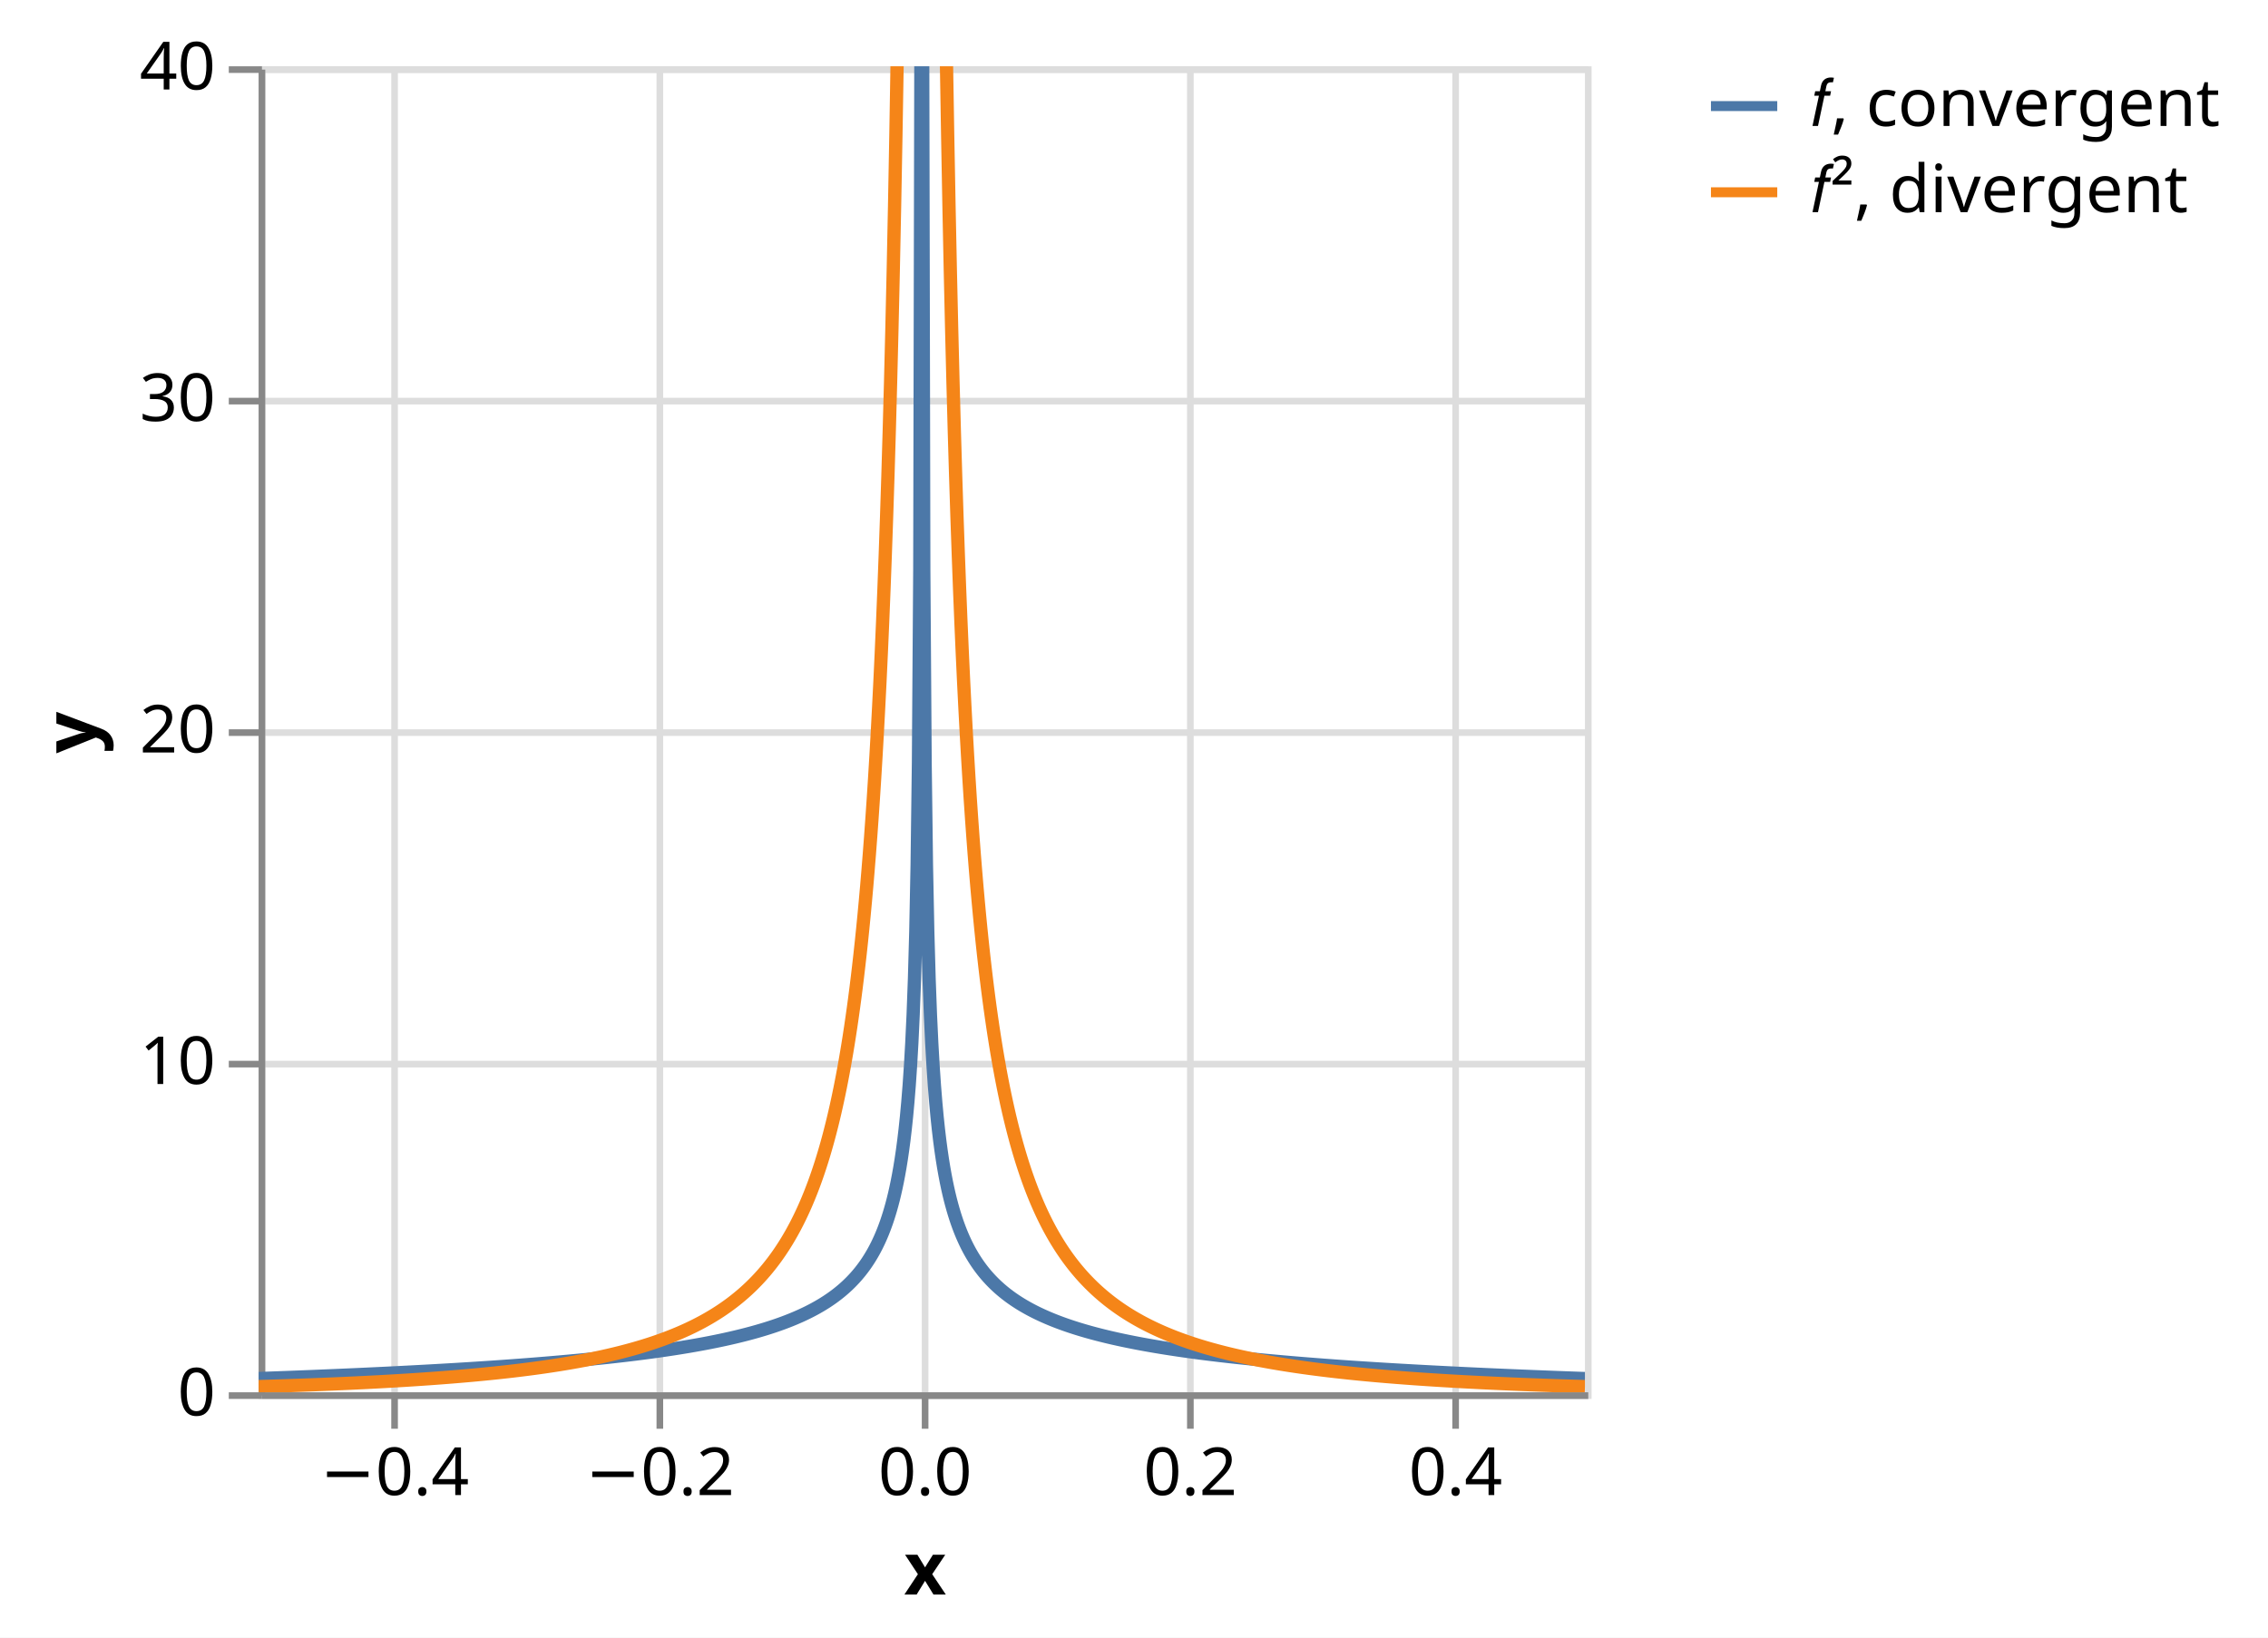
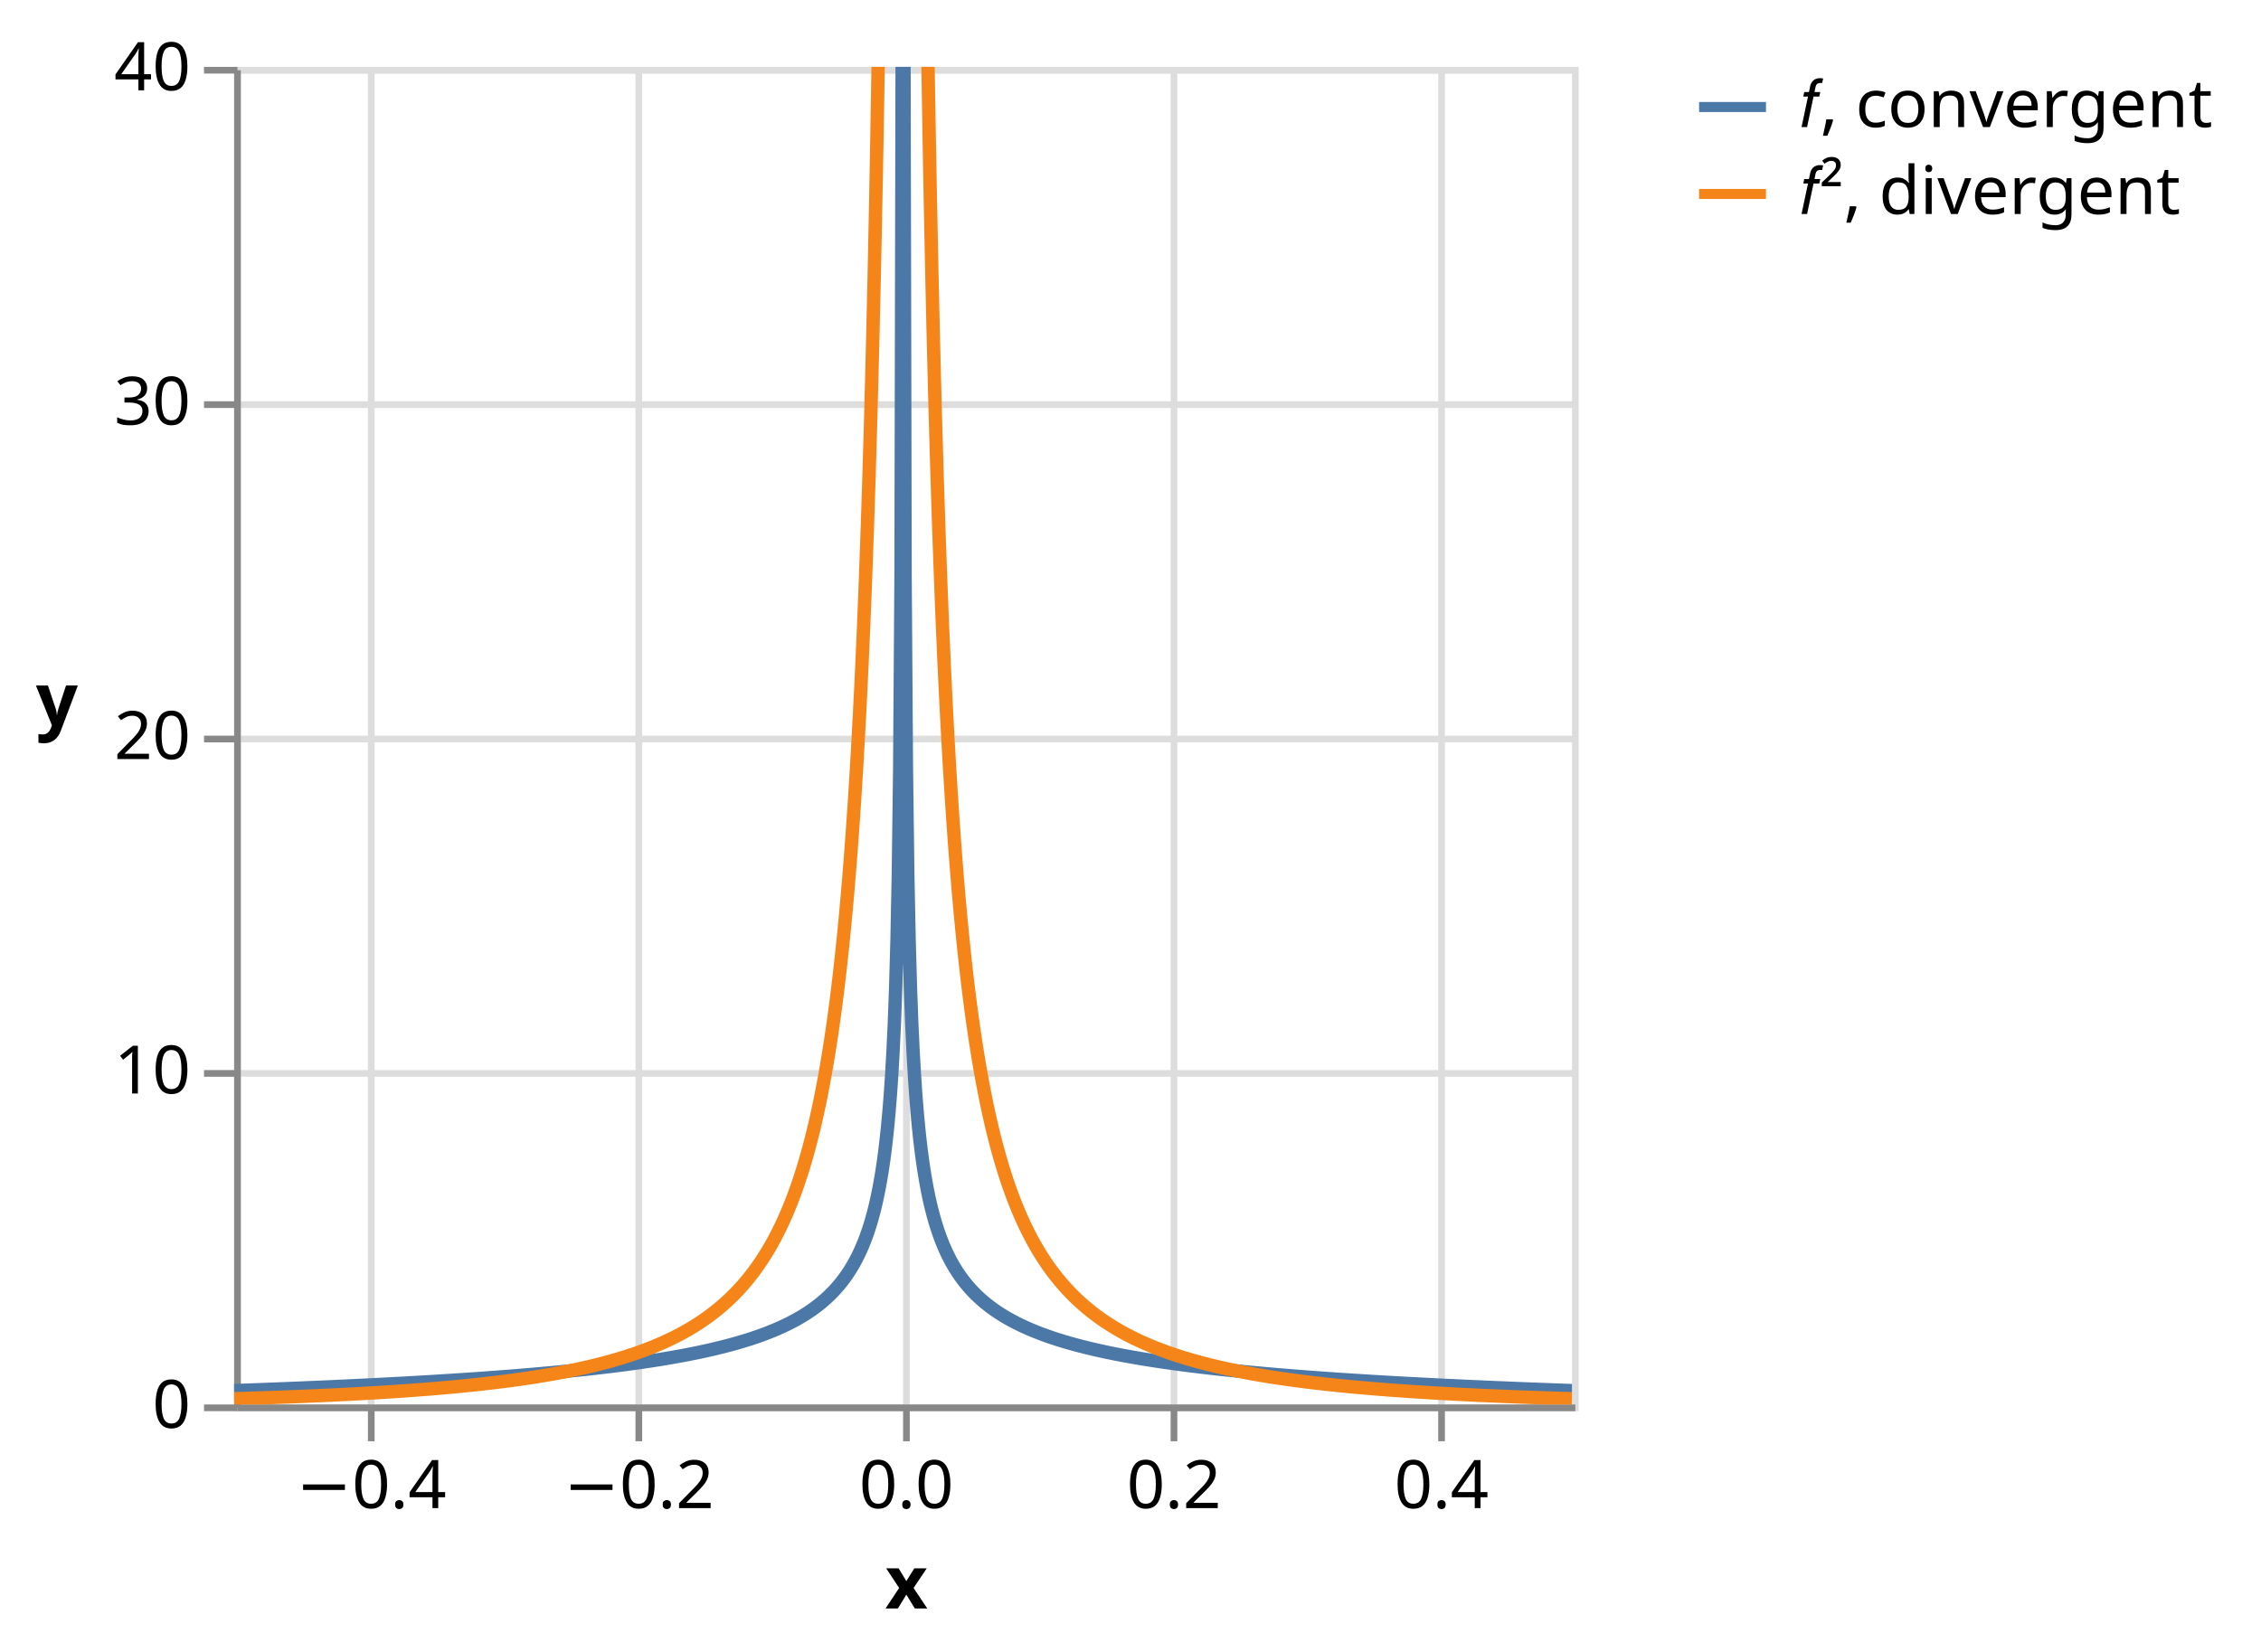
- <svg xmlns="http://www.w3.org/2000/svg" version="1.1" class="marks" width="342" height="247" viewBox="0 0 342 247">
-   <rect width="342" height="247" fill="white" />
-   <g fill="none" stroke-miterlimit="10" transform="translate(39,10)">
+ <svg xmlns="http://www.w3.org/2000/svg" version="1.1" class="marks" width="338" height="247" viewBox="0 0 338 247">
+   <rect width="338" height="247" fill="white" />
+   <g fill="none" stroke-miterlimit="10" transform="translate(35,10)">
    <g class="mark-group role-frame root" role="graphics-object" aria-roledescription="group mark container">
      <g transform="translate(0,0)">
        <path class="background" aria-hidden="true" d="M0.5,0.5h200v200h-200Z" stroke="#ddd" />
        <g>
          <g class="mark-group role-axis" aria-hidden="true">
            <g transform="translate(0.5,200.5)">
              <path class="background" aria-hidden="true" d="M0,0h0v0h0Z" pointer-events="none" />
              <g>
                <g class="mark-rule role-axis-grid" pointer-events="none">
                  <line transform="translate(20,-200)" x2="0" y2="200" stroke="#ddd" stroke-width="1" opacity="1" />
                  <line transform="translate(60,-200)" x2="0" y2="200" stroke="#ddd" stroke-width="1" opacity="1" />
                  <line transform="translate(100,-200)" x2="0" y2="200" stroke="#ddd" stroke-width="1" opacity="1" />
                  <line transform="translate(140,-200)" x2="0" y2="200" stroke="#ddd" stroke-width="1" opacity="1" />
                  <line transform="translate(180,-200)" x2="0" y2="200" stroke="#ddd" stroke-width="1" opacity="1" />
                </g>
              </g>
              <path class="foreground" aria-hidden="true" d="" pointer-events="none" display="none" />
            </g>
          </g>
          <g class="mark-group role-axis" aria-hidden="true">
            <g transform="translate(0.5,0.5)">
              <path class="background" aria-hidden="true" d="M0,0h0v0h0Z" pointer-events="none" />
              <g>
                <g class="mark-rule role-axis-grid" pointer-events="none">
                  <line transform="translate(0,200)" x2="200" y2="0" stroke="#ddd" stroke-width="1" opacity="1" />
                  <line transform="translate(0,150)" x2="200" y2="0" stroke="#ddd" stroke-width="1" opacity="1" />
                  <line transform="translate(0,100)" x2="200" y2="0" stroke="#ddd" stroke-width="1" opacity="1" />
                  <line transform="translate(0,50)" x2="200" y2="0" stroke="#ddd" stroke-width="1" opacity="1" />
                  <line transform="translate(0,0)" x2="200" y2="0" stroke="#ddd" stroke-width="1" opacity="1" />
                </g>
              </g>
              <path class="foreground" aria-hidden="true" d="" pointer-events="none" display="none" />
            </g>
          </g>
          <g class="mark-group role-axis" role="graphics-symbol" aria-roledescription="axis" aria-label="X-axis titled 'x' for a linear scale with values from −0.5 to 0.5">
            <g transform="translate(0.5,200.5)">
              <path class="background" aria-hidden="true" d="M0,0h0v0h0Z" pointer-events="none" />
              <g>
                <g class="mark-rule role-axis-tick" pointer-events="none">
                  <line transform="translate(20,0)" x2="0" y2="5" stroke="#888" stroke-width="1" opacity="1" />
                  <line transform="translate(60,0)" x2="0" y2="5" stroke="#888" stroke-width="1" opacity="1" />
                  <line transform="translate(100,0)" x2="0" y2="5" stroke="#888" stroke-width="1" opacity="1" />
                  <line transform="translate(140,0)" x2="0" y2="5" stroke="#888" stroke-width="1" opacity="1" />
                  <line transform="translate(180,0)" x2="0" y2="5" stroke="#888" stroke-width="1" opacity="1" />
                </g>
                <g class="mark-text role-axis-label" pointer-events="none">
                  <text text-anchor="middle" transform="translate(20,15)" font-family="sans-serif" font-size="10px" fill="#000" opacity="1">−0.4</text>
                  <text text-anchor="middle" transform="translate(60,15)" font-family="sans-serif" font-size="10px" fill="#000" opacity="1">−0.2</text>
                  <text text-anchor="middle" transform="translate(100,15)" font-family="sans-serif" font-size="10px" fill="#000" opacity="1">0.0</text>
                  <text text-anchor="middle" transform="translate(140,15)" font-family="sans-serif" font-size="10px" fill="#000" opacity="1">0.2</text>
                  <text text-anchor="middle" transform="translate(180,15)" font-family="sans-serif" font-size="10px" fill="#000" opacity="1">0.4</text>
                </g>
                <g class="mark-rule role-axis-domain" pointer-events="none">
                  <line transform="translate(0,0)" x2="200" y2="0" stroke="#888" stroke-width="1" opacity="1" />
                </g>
                <g class="mark-text role-axis-title" pointer-events="none">
                  <text text-anchor="middle" transform="translate(100,30)" font-family="sans-serif" font-size="11px" font-weight="bold" fill="#000" opacity="1">x</text>
                </g>
              </g>
              <path class="foreground" aria-hidden="true" d="" pointer-events="none" display="none" />
            </g>
          </g>
          <g class="mark-group role-axis" role="graphics-symbol" aria-roledescription="axis" aria-label="Y-axis titled 'y' for a linear scale with values from 0 to 40">
            <g transform="translate(0.5,0.5)">
              <path class="background" aria-hidden="true" d="M0,0h0v0h0Z" pointer-events="none" />
              <g>
                <g class="mark-rule role-axis-tick" pointer-events="none">
                  <line transform="translate(0,200)" x2="-5" y2="0" stroke="#888" stroke-width="1" opacity="1" />
                  <line transform="translate(0,150)" x2="-5" y2="0" stroke="#888" stroke-width="1" opacity="1" />
                  <line transform="translate(0,100)" x2="-5" y2="0" stroke="#888" stroke-width="1" opacity="1" />
                  <line transform="translate(0,50)" x2="-5" y2="0" stroke="#888" stroke-width="1" opacity="1" />
                  <line transform="translate(0,0)" x2="-5" y2="0" stroke="#888" stroke-width="1" opacity="1" />
                </g>
                <g class="mark-text role-axis-label" pointer-events="none">
                  <text text-anchor="end" transform="translate(-7,203)" font-family="sans-serif" font-size="10px" fill="#000" opacity="1">0</text>
                  <text text-anchor="end" transform="translate(-7,153)" font-family="sans-serif" font-size="10px" fill="#000" opacity="1">10</text>
                  <text text-anchor="end" transform="translate(-7,103)" font-family="sans-serif" font-size="10px" fill="#000" opacity="1">20</text>
                  <text text-anchor="end" transform="translate(-7,53)" font-family="sans-serif" font-size="10px" fill="#000" opacity="1">30</text>
                  <text text-anchor="end" transform="translate(-7,3)" font-family="sans-serif" font-size="10px" fill="#000" opacity="1">40</text>
                </g>
                <g class="mark-rule role-axis-domain" pointer-events="none">
                  <line transform="translate(0,200)" x2="0" y2="-200" stroke="#888" stroke-width="1" opacity="1" />
                </g>
                <g class="mark-text role-axis-title" pointer-events="none">
-                   <text text-anchor="middle" transform="translate(-23,100) rotate(-90) translate(0,-2)" font-family="sans-serif" font-size="11px" font-weight="bold" fill="#000" opacity="1">y</text>
+                   <text text-anchor="middle" transform="translate(-27,98)" font-family="sans-serif" font-size="11px" font-weight="bold" fill="#000" opacity="1">y</text>
                </g>
              </g>
              <path class="foreground" aria-hidden="true" d="" pointer-events="none" display="none" />
            </g>
          </g>
          <g class="mark-group role-scope pathgroup" role="graphics-object" aria-roledescription="group mark container">
            <g transform="translate(0,0)">
              <path class="background" aria-hidden="true" d="M0,0h200v200h-200Z" />
              <g>
                <g class="mark-line role-mark marks" clip-path="url(#clip1)" role="graphics-object" aria-roledescription="line mark container">
                  <path aria-label="x: −0.5; y: 0.414213562373; name: 𝑓, convergent" role="graphics-symbol" aria-roledescription="line mark" d="M0,197.929L0.2,197.922L0.4,197.915L0.601,197.908L0.801,197.9L1.001,197.893L1.201,197.886L1.401,197.879L1.602,197.872L1.802,197.864L2.002,197.857L2.202,197.85L2.402,197.842L2.603,197.835L2.803,197.828L3.003,197.82L3.203,197.813L3.403,197.805L3.604,197.798L3.804,197.79L4.004,197.783L4.204,197.775L4.404,197.768L4.605,197.76L4.805,197.753L5.005,197.745L5.205,197.737L5.405,197.73L5.606,197.722L5.806,197.714L6.006,197.707L6.206,197.699L6.406,197.691L6.607,197.683L6.807,197.675L7.007,197.667L7.207,197.659L7.407,197.652L7.608,197.644L7.808,197.636L8.008,197.628L8.208,197.62L8.408,197.611L8.609,197.603L8.809,197.595L9.009,197.587L9.209,197.579L9.409,197.571L9.61,197.563L9.81,197.554L10.01,197.546L10.21,197.538L10.41,197.529L10.611,197.521L10.811,197.513L11.011,197.504L11.211,197.496L11.411,197.487L11.612,197.479L11.812,197.47L12.012,197.462L12.212,197.453L12.412,197.444L12.613,197.436L12.813,197.427L13.013,197.418L13.213,197.41L13.413,197.401L13.614,197.392L13.814,197.383L14.014,197.374L14.214,197.366L14.414,197.357L14.615,197.348L14.815,197.339L15.015,197.33L15.215,197.321L15.415,197.312L15.616,197.302L15.816,197.293L16.016,197.284L16.216,197.275L16.416,197.266L16.617,197.256L16.817,197.247L17.017,197.238L17.217,197.228L17.417,197.219L17.618,197.209L17.818,197.2L18.018,197.19L18.218,197.181L18.418,197.171L18.619,197.162L18.819,197.152L19.019,197.142L19.219,197.133L19.419,197.123L19.62,197.113L19.82,197.103L20.02,197.093L20.22,197.083L20.42,197.073L20.621,197.063L20.821,197.053L21.021,197.043L21.221,197.033L21.421,197.023L21.622,197.013L21.822,197.003L22.022,196.992L22.222,196.982L22.422,196.972L22.623,196.961L22.823,196.951L23.023,196.941L23.223,196.93L23.423,196.92L23.624,196.909L23.824,196.898L24.024,196.888L24.224,196.877L24.424,196.866L24.625,196.855L24.825,196.845L25.025,196.834L25.225,196.823L25.425,196.812L25.626,196.801L25.826,196.79L26.026,196.779L26.226,196.767L26.426,196.756L26.627,196.745L26.827,196.734L27.027,196.722L27.227,196.711L27.427,196.7L27.628,196.688L27.828,196.677L28.028,196.665L28.228,196.653L28.428,196.642L28.629,196.63L28.829,196.618L29.029,196.606L29.229,196.595L29.429,196.583L29.63,196.571L29.83,196.559L30.03,196.547L30.23,196.535L30.43,196.522L30.631,196.51L30.831,196.498L31.031,196.486L31.231,196.473L31.431,196.461L31.632,196.448L31.832,196.436L32.032,196.423L32.232,196.41L32.432,196.398L32.633,196.385L32.833,196.372L33.033,196.359L33.233,196.346L33.433,196.333L33.634,196.32L33.834,196.307L34.034,196.294L34.234,196.281L34.434,196.267L34.635,196.254L34.835,196.241L35.035,196.227L35.235,196.214L35.435,196.2L35.636,196.186L35.836,196.172L36.036,196.159L36.236,196.145L36.436,196.131L36.637,196.117L36.837,196.103L37.037,196.089L37.237,196.074L37.437,196.06L37.638,196.046L37.838,196.031L38.038,196.017L38.238,196.002L38.438,195.988L38.639,195.973L38.839,195.958L39.039,195.944L39.239,195.929L39.439,195.914L39.64,195.899L39.84,195.883L40.04,195.868L40.24,195.853L40.44,195.838L40.641,195.822L40.841,195.807L41.041,195.791L41.241,195.775L41.441,195.76L41.642,195.744L41.842,195.728L42.042,195.712L42.242,195.696L42.442,195.68L42.643,195.663L42.843,195.647L43.043,195.631L43.243,195.614L43.443,195.597L43.644,195.581L43.844,195.564L44.044,195.547L44.244,195.53L44.444,195.513L44.645,195.496L44.845,195.479L45.045,195.461L45.245,195.444L45.445,195.427L45.646,195.409L45.846,195.391L46.046,195.373L46.246,195.355L46.446,195.337L46.647,195.319L46.847,195.301L47.047,195.283L47.247,195.264L47.447,195.246L47.648,195.227L47.848,195.209L48.048,195.19L48.248,195.171L48.448,195.152L48.649,195.132L48.849,195.113L49.049,195.094L49.249,195.074L49.449,195.055L49.65,195.035L49.85,195.015L50.05,194.995L50.25,194.975L50.45,194.955L50.651,194.934L50.851,194.914L51.051,194.893L51.251,194.872L51.451,194.852L51.652,194.831L51.852,194.81L52.052,194.788L52.252,194.767L52.452,194.745L52.653,194.724L52.853,194.702L53.053,194.68L53.253,194.658L53.453,194.636L53.654,194.613L53.854,194.591L54.054,194.568L54.254,194.545L54.454,194.522L54.655,194.499L54.855,194.476L55.055,194.453L55.255,194.429L55.455,194.405L55.656,194.381L55.856,194.357L56.056,194.333L56.256,194.309L56.456,194.284L56.657,194.26L56.857,194.235L57.057,194.21L57.257,194.184L57.457,194.159L57.658,194.133L57.858,194.108L58.058,194.082L58.258,194.055L58.458,194.029L58.659,194.003L58.859,193.976L59.059,193.949L59.259,193.922L59.459,193.894L59.66,193.867L59.86,193.839L60.06,193.811L60.26,193.783L60.46,193.755L60.661,193.726L60.861,193.697L61.061,193.668L61.261,193.639L61.461,193.61L61.662,193.58L61.862,193.55L62.062,193.52L62.262,193.489L62.462,193.459L62.663,193.428L62.863,193.397L63.063,193.365L63.263,193.334L63.463,193.302L63.664,193.27L63.864,193.237L64.064,193.204L64.264,193.171L64.464,193.138L64.665,193.105L64.865,193.071L65.065,193.037L65.265,193.002L65.465,192.967L65.666,192.932L65.866,192.897L66.066,192.861L66.266,192.825L66.466,192.789L66.667,192.753L66.867,192.716L67.067,192.678L67.267,192.641L67.467,192.603L67.668,192.564L67.868,192.526L68.068,192.487L68.268,192.447L68.468,192.407L68.669,192.367L68.869,192.327L69.069,192.286L69.269,192.244L69.469,192.203L69.67,192.161L69.87,192.118L70.07,192.075L70.27,192.032L70.47,191.988L70.671,191.943L70.871,191.898L71.071,191.853L71.271,191.808L71.471,191.761L71.672,191.715L71.872,191.667L72.072,191.62L72.272,191.571L72.472,191.523L72.673,191.473L72.873,191.424L73.073,191.373L73.273,191.322L73.473,191.271L73.674,191.219L73.874,191.166L74.074,191.113L74.274,191.059L74.474,191.004L74.675,190.949L74.875,190.893L75.075,190.837L75.275,190.779L75.475,190.721L75.676,190.663L75.876,190.603L76.076,190.543L76.276,190.482L76.476,190.421L76.677,190.358L76.877,190.295L77.077,190.231L77.277,190.166L77.477,190.1L77.678,190.034L77.878,189.966L78.078,189.898L78.278,189.828L78.478,189.758L78.679,189.686L78.879,189.614L79.079,189.541L79.279,189.466L79.479,189.39L79.68,189.314L79.88,189.236L80.08,189.157L80.28,189.077L80.48,188.995L80.681,188.912L80.881,188.828L81.081,188.743L81.281,188.656L81.481,188.568L81.682,188.479L81.882,188.388L82.082,188.295L82.282,188.201L82.482,188.105L82.683,188.008L82.883,187.909L83.083,187.808L83.283,187.705L83.483,187.601L83.684,187.495L83.884,187.386L84.084,187.276L84.284,187.163L84.484,187.048L84.685,186.932L84.885,186.812L85.085,186.691L85.285,186.566L85.485,186.44L85.686,186.31L85.886,186.178L86.086,186.043L86.286,185.906L86.486,185.765L86.687,185.621L86.887,185.473L87.087,185.322L87.287,185.168L87.487,185.01L87.688,184.848L87.888,184.682L88.088,184.512L88.288,184.338L88.488,184.159L88.689,183.975L88.889,183.787L89.089,183.593L89.289,183.394L89.489,183.189L89.69,182.978L89.89,182.761L90.09,182.538L90.29,182.308L90.49,182.07L90.691,181.825L90.891,181.571L91.091,181.31L91.291,181.039L91.491,180.759L91.692,180.468L91.892,180.167L92.092,179.855L92.292,179.53L92.492,179.193L92.693,178.842L92.893,178.476L93.093,178.094L93.293,177.696L93.493,177.279L93.694,176.842L93.894,176.384L94.094,175.903L94.294,175.397L94.494,174.864L94.695,174.301L94.895,173.704L95.095,173.072L95.295,172.4L95.495,171.683L95.696,170.917L95.896,170.096L96.096,169.212L96.296,168.258L96.496,167.222L96.697,166.095L96.897,164.859L97.097,163.498L97.297,161.988L97.497,160.301L97.698,158.398L97.898,156.229L98.098,153.727L98.298,150.795L98.498,147.294L98.699,143.014L98.899,137.614L99.099,130.502L99.299,120.527L99.499,105.05L99.7,75.965L99.9,-18.495L100.1,-18.495L100.3,75.965L100.501,105.05L100.701,120.527L100.901,130.502L101.101,137.614L101.301,143.014L101.502,147.294L101.702,150.795L101.902,153.727L102.102,156.229L102.302,158.398L102.503,160.301L102.703,161.988L102.903,163.498L103.103,164.859L103.303,166.095L103.504,167.222L103.704,168.258L103.904,169.212L104.104,170.096L104.304,170.917L104.505,171.683L104.705,172.4L104.905,173.072L105.105,173.704L105.305,174.301L105.506,174.864L105.706,175.397L105.906,175.903L106.106,176.384L106.306,176.842L106.507,177.279L106.707,177.696L106.907,178.094L107.107,178.476L107.307,178.842L107.508,179.193L107.708,179.53L107.908,179.855L108.108,180.167L108.308,180.468L108.509,180.759L108.709,181.039L108.909,181.31L109.109,181.571L109.309,181.825L109.51,182.07L109.71,182.308L109.91,182.538L110.11,182.761L110.31,182.978L110.511,183.189L110.711,183.394L110.911,183.593L111.111,183.787L111.311,183.975L111.512,184.159L111.712,184.338L111.912,184.512L112.112,184.682L112.312,184.848L112.513,185.01L112.713,185.168L112.913,185.322L113.113,185.473L113.313,185.621L113.514,185.765L113.714,185.906L113.914,186.043L114.114,186.178L114.314,186.31L114.515,186.44L114.715,186.566L114.915,186.691L115.115,186.812L115.315,186.932L115.516,187.048L115.716,187.163L115.916,187.276L116.116,187.386L116.316,187.495L116.517,187.601L116.717,187.705L116.917,187.808L117.117,187.909L117.317,188.008L117.518,188.105L117.718,188.201L117.918,188.295L118.118,188.388L118.318,188.479L118.519,188.568L118.719,188.656L118.919,188.743L119.119,188.828L119.319,188.912L119.52,188.995L119.72,189.077L119.92,189.157L120.12,189.236L120.32,189.314L120.521,189.39L120.721,189.466L120.921,189.541L121.121,189.614L121.321,189.686L121.522,189.758L121.722,189.828L121.922,189.898L122.122,189.966L122.322,190.034L122.523,190.1L122.723,190.166L122.923,190.231L123.123,190.295L123.323,190.358L123.524,190.421L123.724,190.482L123.924,190.543L124.124,190.603L124.324,190.663L124.525,190.721L124.725,190.779L124.925,190.837L125.125,190.893L125.325,190.949L125.526,191.004L125.726,191.059L125.926,191.113L126.126,191.166L126.326,191.219L126.527,191.271L126.727,191.322L126.927,191.373L127.127,191.424L127.327,191.473L127.528,191.523L127.728,191.571L127.928,191.62L128.128,191.667L128.328,191.715L128.529,191.761L128.729,191.808L128.929,191.853L129.129,191.898L129.329,191.943L129.53,191.988L129.73,192.032L129.93,192.075L130.13,192.118L130.33,192.161L130.531,192.203L130.731,192.244L130.931,192.286L131.131,192.327L131.331,192.367L131.532,192.407L131.732,192.447L131.932,192.487L132.132,192.526L132.332,192.564L132.533,192.603L132.733,192.641L132.933,192.678L133.133,192.716L133.333,192.753L133.534,192.789L133.734,192.825L133.934,192.861L134.134,192.897L134.334,192.932L134.535,192.967L134.735,193.002L134.935,193.037L135.135,193.071L135.335,193.105L135.536,193.138L135.736,193.171L135.936,193.204L136.136,193.237L136.336,193.27L136.537,193.302L136.737,193.334L136.937,193.365L137.137,193.397L137.337,193.428L137.538,193.459L137.738,193.489L137.938,193.52L138.138,193.55L138.338,193.58L138.539,193.61L138.739,193.639L138.939,193.668L139.139,193.697L139.339,193.726L139.54,193.755L139.74,193.783L139.94,193.811L140.14,193.839L140.34,193.867L140.541,193.894L140.741,193.922L140.941,193.949L141.141,193.976L141.341,194.003L141.542,194.029L141.742,194.055L141.942,194.082L142.142,194.108L142.342,194.133L142.543,194.159L142.743,194.184L142.943,194.21L143.143,194.235L143.343,194.26L143.544,194.284L143.744,194.309L143.944,194.333L144.144,194.357L144.344,194.381L144.545,194.405L144.745,194.429L144.945,194.453L145.145,194.476L145.345,194.499L145.546,194.522L145.746,194.545L145.946,194.568L146.146,194.591L146.346,194.613L146.547,194.636L146.747,194.658L146.947,194.68L147.147,194.702L147.347,194.724L147.548,194.745L147.748,194.767L147.948,194.788L148.148,194.81L148.348,194.831L148.549,194.852L148.749,194.872L148.949,194.893L149.149,194.914L149.349,194.934L149.55,194.955L149.75,194.975L149.95,194.995L150.15,195.015L150.35,195.035L150.551,195.055L150.751,195.074L150.951,195.094L151.151,195.113L151.351,195.132L151.552,195.152L151.752,195.171L151.952,195.19L152.152,195.209L152.352,195.227L152.553,195.246L152.753,195.264L152.953,195.283L153.153,195.301L153.353,195.319L153.554,195.337L153.754,195.355L153.954,195.373L154.154,195.391L154.354,195.409L154.555,195.427L154.755,195.444L154.955,195.461L155.155,195.479L155.355,195.496L155.556,195.513L155.756,195.53L155.956,195.547L156.156,195.564L156.356,195.581L156.557,195.597L156.757,195.614L156.957,195.631L157.157,195.647L157.357,195.663L157.558,195.68L157.758,195.696L157.958,195.712L158.158,195.728L158.358,195.744L158.559,195.76L158.759,195.775L158.959,195.791L159.159,195.807L159.359,195.822L159.56,195.838L159.76,195.853L159.96,195.868L160.16,195.883L160.36,195.899L160.561,195.914L160.761,195.929L160.961,195.944L161.161,195.958L161.361,195.973L161.562,195.988L161.762,196.002L161.962,196.017L162.162,196.031L162.362,196.046L162.563,196.06L162.763,196.074L162.963,196.089L163.163,196.103L163.363,196.117L163.564,196.131L163.764,196.145L163.964,196.159L164.164,196.172L164.364,196.186L164.565,196.2L164.765,196.214L164.965,196.227L165.165,196.241L165.365,196.254L165.566,196.267L165.766,196.281L165.966,196.294L166.166,196.307L166.366,196.32L166.567,196.333L166.767,196.346L166.967,196.359L167.167,196.372L167.367,196.385L167.568,196.398L167.768,196.41L167.968,196.423L168.168,196.436L168.368,196.448L168.569,196.461L168.769,196.473L168.969,196.486L169.169,196.498L169.369,196.51L169.57,196.522L169.77,196.535L169.97,196.547L170.17,196.559L170.37,196.571L170.571,196.583L170.771,196.595L170.971,196.606L171.171,196.618L171.371,196.63L171.572,196.642L171.772,196.653L171.972,196.665L172.172,196.677L172.372,196.688L172.573,196.7L172.773,196.711L172.973,196.722L173.173,196.734L173.373,196.745L173.574,196.756L173.774,196.767L173.974,196.779L174.174,196.79L174.374,196.801L174.575,196.812L174.775,196.823L174.975,196.834L175.175,196.845L175.375,196.855L175.576,196.866L175.776,196.877L175.976,196.888L176.176,196.898L176.376,196.909L176.577,196.92L176.777,196.93L176.977,196.941L177.177,196.951L177.377,196.961L177.578,196.972L177.778,196.982L177.978,196.992L178.178,197.003L178.378,197.013L178.579,197.023L178.779,197.033L178.979,197.043L179.179,197.053L179.379,197.063L179.58,197.073L179.78,197.083L179.98,197.093L180.18,197.103L180.38,197.113L180.581,197.123L180.781,197.133L180.981,197.142L181.181,197.152L181.381,197.162L181.582,197.171L181.782,197.181L181.982,197.19L182.182,197.2L182.382,197.209L182.583,197.219L182.783,197.228L182.983,197.238L183.183,197.247L183.383,197.256L183.584,197.266L183.784,197.275L183.984,197.284L184.184,197.293L184.384,197.302L184.585,197.312L184.785,197.321L184.985,197.33L185.185,197.339L185.385,197.348L185.586,197.357L185.786,197.366L185.986,197.374L186.186,197.383L186.386,197.392L186.587,197.401L186.787,197.41L186.987,197.418L187.187,197.427L187.387,197.436L187.588,197.444L187.788,197.453L187.988,197.462L188.188,197.47L188.388,197.479L188.589,197.487L188.789,197.496L188.989,197.504L189.189,197.513L189.389,197.521L189.59,197.529L189.79,197.538L189.99,197.546L190.19,197.554L190.39,197.563L190.591,197.571L190.791,197.579L190.991,197.587L191.191,197.595L191.391,197.603L191.592,197.611L191.792,197.62L191.992,197.628L192.192,197.636L192.392,197.644L192.593,197.652L192.793,197.659L192.993,197.667L193.193,197.675L193.393,197.683L193.594,197.691L193.794,197.699L193.994,197.707L194.194,197.714L194.394,197.722L194.595,197.73L194.795,197.737L194.995,197.745L195.195,197.753L195.395,197.76L195.596,197.768L195.796,197.775L195.996,197.783L196.196,197.79L196.396,197.798L196.597,197.805L196.797,197.813L196.997,197.82L197.197,197.828L197.397,197.835L197.598,197.842L197.798,197.85L197.998,197.857L198.198,197.864L198.398,197.872L198.599,197.879L198.799,197.886L198.999,197.893L199.199,197.9L199.399,197.908L199.6,197.915L199.8,197.922L200,197.929" stroke="#4c78a8" stroke-width="2" />
                </g>
              </g>
              <path class="foreground" aria-hidden="true" d="" display="none" />
            </g>
            <g transform="translate(0,0)">
              <path class="background" aria-hidden="true" d="M0,0h200v200h-200Z" />
              <g>
                <g class="mark-line role-mark marks" clip-path="url(#clip2)" role="graphics-object" aria-roledescription="line mark container">
                  <path aria-label="x: −0.5; y: 0.171572875254; name: 𝑓², divergent" role="graphics-symbol" aria-roledescription="line mark" d="M0,199.142L0.2,199.136L0.4,199.13L0.601,199.124L0.801,199.118L1.001,199.112L1.201,199.106L1.401,199.1L1.602,199.094L1.802,199.088L2.002,199.082L2.202,199.075L2.402,199.069L2.603,199.063L2.803,199.056L3.003,199.05L3.203,199.043L3.403,199.037L3.604,199.03L3.804,199.024L4.004,199.017L4.204,199.01L4.404,199.004L4.605,198.997L4.805,198.99L5.005,198.983L5.205,198.976L5.405,198.969L5.606,198.962L5.806,198.955L6.006,198.948L6.206,198.941L6.406,198.934L6.607,198.926L6.807,198.919L7.007,198.912L7.207,198.904L7.407,198.897L7.608,198.889L7.808,198.882L8.008,198.874L8.208,198.867L8.408,198.859L8.609,198.851L8.809,198.843L9.009,198.836L9.209,198.828L9.409,198.82L9.61,198.812L9.81,198.804L10.01,198.796L10.21,198.787L10.41,198.779L10.611,198.771L10.811,198.763L11.011,198.754L11.211,198.746L11.411,198.737L11.612,198.729L11.812,198.72L12.012,198.711L12.212,198.703L12.412,198.694L12.613,198.685L12.813,198.676L13.013,198.667L13.213,198.658L13.413,198.649L13.614,198.64L13.814,198.631L14.014,198.621L14.214,198.612L14.414,198.603L14.615,198.593L14.815,198.583L15.015,198.574L15.215,198.564L15.415,198.554L15.616,198.545L15.816,198.535L16.016,198.525L16.216,198.515L16.416,198.505L16.617,198.494L16.817,198.484L17.017,198.474L17.217,198.464L17.417,198.453L17.618,198.443L17.818,198.432L18.018,198.421L18.218,198.411L18.418,198.4L18.619,198.389L18.819,198.378L19.019,198.367L19.219,198.356L19.419,198.344L19.62,198.333L19.82,198.322L20.02,198.31L20.22,198.299L20.42,198.287L20.621,198.275L20.821,198.264L21.021,198.252L21.221,198.24L21.421,198.228L21.622,198.215L21.822,198.203L22.022,198.191L22.222,198.179L22.422,198.166L22.623,198.153L22.823,198.141L23.023,198.128L23.223,198.115L23.423,198.102L23.624,198.089L23.824,198.076L24.024,198.063L24.224,198.049L24.424,198.036L24.625,198.022L24.825,198.009L25.025,197.995L25.225,197.981L25.425,197.967L25.626,197.953L25.826,197.939L26.026,197.925L26.226,197.91L26.426,197.896L26.627,197.881L26.827,197.866L27.027,197.851L27.227,197.837L27.427,197.821L27.628,197.806L27.828,197.791L28.028,197.776L28.228,197.76L28.428,197.744L28.629,197.729L28.829,197.713L29.029,197.697L29.229,197.681L29.429,197.664L29.63,197.648L29.83,197.632L30.03,197.615L30.23,197.598L30.43,197.581L30.631,197.564L30.831,197.547L31.031,197.53L31.231,197.512L31.431,197.495L31.632,197.477L31.832,197.459L32.032,197.441L32.232,197.423L32.432,197.405L32.633,197.386L32.833,197.368L33.033,197.349L33.233,197.33L33.433,197.311L33.634,197.292L33.834,197.272L34.034,197.253L34.234,197.233L34.434,197.213L34.635,197.193L34.835,197.173L35.035,197.153L35.235,197.132L35.435,197.112L35.636,197.091L35.836,197.07L36.036,197.049L36.236,197.027L36.436,197.006L36.637,196.984L36.837,196.962L37.037,196.94L37.237,196.918L37.437,196.896L37.638,196.873L37.838,196.85L38.038,196.827L38.238,196.804L38.438,196.78L38.639,196.757L38.839,196.733L39.039,196.709L39.239,196.685L39.439,196.66L39.64,196.636L39.84,196.611L40.04,196.586L40.24,196.56L40.44,196.535L40.641,196.509L40.841,196.483L41.041,196.457L41.241,196.431L41.441,196.404L41.642,196.377L41.842,196.35L42.042,196.322L42.242,196.295L42.442,196.267L42.643,196.239L42.843,196.21L43.043,196.182L43.243,196.153L43.443,196.124L43.644,196.094L43.844,196.064L44.044,196.034L44.244,196.004L44.444,195.974L44.645,195.943L44.845,195.912L45.045,195.88L45.245,195.849L45.445,195.817L45.646,195.784L45.846,195.752L46.046,195.719L46.246,195.686L46.446,195.652L46.647,195.618L46.847,195.584L47.047,195.55L47.247,195.515L47.447,195.48L47.648,195.444L47.848,195.408L48.048,195.372L48.248,195.336L48.448,195.299L48.649,195.261L48.849,195.224L49.049,195.186L49.249,195.147L49.449,195.109L49.65,195.069L49.85,195.03L50.05,194.99L50.25,194.95L50.45,194.909L50.651,194.868L50.851,194.826L51.051,194.784L51.251,194.742L51.451,194.699L51.652,194.656L51.852,194.612L52.052,194.568L52.252,194.523L52.452,194.478L52.653,194.432L52.853,194.386L53.053,194.339L53.253,194.292L53.453,194.245L53.654,194.197L53.854,194.148L54.054,194.099L54.254,194.049L54.454,193.999L54.655,193.948L54.855,193.897L55.055,193.845L55.255,193.793L55.455,193.74L55.656,193.686L55.856,193.632L56.056,193.577L56.256,193.522L56.456,193.466L56.657,193.409L56.857,193.352L57.057,193.294L57.257,193.236L57.457,193.176L57.658,193.116L57.858,193.056L58.058,192.994L58.258,192.932L58.458,192.87L58.659,192.806L58.859,192.742L59.059,192.677L59.259,192.611L59.459,192.544L59.66,192.477L59.86,192.409L60.06,192.34L60.26,192.27L60.46,192.199L60.661,192.128L60.861,192.055L61.061,191.982L61.261,191.908L61.461,191.833L61.662,191.757L61.862,191.68L62.062,191.601L62.262,191.522L62.462,191.442L62.663,191.361L62.863,191.279L63.063,191.196L63.263,191.112L63.463,191.027L63.664,190.94L63.864,190.853L64.064,190.764L64.264,190.674L64.464,190.583L64.665,190.491L64.865,190.397L65.065,190.302L65.265,190.206L65.465,190.109L65.666,190.01L65.866,189.91L66.066,189.808L66.266,189.705L66.466,189.601L66.667,189.495L66.867,189.388L67.067,189.279L67.267,189.168L67.467,189.056L67.668,188.942L67.868,188.827L68.068,188.71L68.268,188.591L68.468,188.471L68.669,188.348L68.869,188.224L69.069,188.098L69.269,187.97L69.469,187.84L69.67,187.709L69.87,187.575L70.07,187.439L70.27,187.301L70.47,187.16L70.671,187.018L70.871,186.873L71.071,186.726L71.271,186.577L71.471,186.425L71.672,186.27L71.872,186.114L72.072,185.954L72.272,185.792L72.472,185.627L72.673,185.46L72.873,185.289L73.073,185.116L73.273,184.94L73.473,184.76L73.674,184.578L73.874,184.392L74.074,184.203L74.274,184.011L74.474,183.815L74.675,183.616L74.875,183.413L75.075,183.206L75.275,182.996L75.475,182.782L75.676,182.563L75.876,182.341L76.076,182.114L76.276,181.883L76.476,181.648L76.677,181.408L76.877,181.163L77.077,180.913L77.277,180.659L77.477,180.399L77.678,180.134L77.878,179.864L78.078,179.588L78.278,179.307L78.478,179.019L78.679,178.726L78.879,178.426L79.079,178.12L79.279,177.807L79.479,177.487L79.68,177.161L79.88,176.827L80.08,176.485L80.28,176.136L80.48,175.779L80.681,175.413L80.881,175.039L81.081,174.657L81.281,174.265L81.481,173.863L81.682,173.452L81.882,173.031L82.082,172.6L82.282,172.157L82.482,171.704L82.683,171.238L82.883,170.761L83.083,170.271L83.283,169.769L83.483,169.253L83.684,168.723L83.884,168.178L84.084,167.618L84.284,167.043L84.484,166.451L84.685,165.843L84.885,165.217L85.085,164.572L85.285,163.908L85.485,163.224L85.686,162.519L85.886,161.792L86.086,161.043L86.286,160.269L86.486,159.471L86.687,158.646L86.887,157.794L87.087,156.913L87.287,156.003L87.487,155.06L87.688,154.084L87.888,153.073L88.088,152.026L88.288,150.94L88.488,149.812L88.689,148.642L88.889,147.426L89.089,146.162L89.289,144.848L89.489,143.479L89.69,142.053L89.89,140.566L90.09,139.015L90.29,137.395L90.49,135.702L90.691,133.931L90.891,132.077L91.091,130.134L91.291,128.095L91.491,125.953L91.692,123.702L91.892,121.332L92.092,118.835L92.292,116.199L92.492,113.414L92.693,110.467L92.893,107.344L93.093,104.029L93.293,100.504L93.493,96.75L93.694,92.744L93.894,88.461L94.094,83.871L94.294,78.942L94.494,73.636L94.695,67.908L94.895,61.709L95.095,54.978L95.295,47.647L95.495,39.633L95.696,30.84L95.896,21.15L96.096,10.422L96.296,-1.515L96.496,-14.873L96.697,-29.916L96.897,-46.976L97.097,-66.479L97.297,-88.977L97.497,-115.202L97.698,-146.144L97.898,-183.173L98.098,-228.243L98.298,-284.236L98.498,-355.588L98.699,-449.489L98.899,-578.409L99.099,-766.003L99.299,-1063.197L99.499,-1603.1L99.7,-2876.93L99.9,-9348.01L100.1,-9348.01L100.3,-2876.93L100.501,-1603.1L100.701,-1063.197L100.901,-766.003L101.101,-578.409L101.301,-449.489L101.502,-355.588L101.702,-284.236L101.902,-228.243L102.102,-183.173L102.302,-146.144L102.503,-115.202L102.703,-88.977L102.903,-66.479L103.103,-46.976L103.303,-29.916L103.504,-14.873L103.704,-1.515L103.904,10.422L104.104,21.15L104.304,30.84L104.505,39.633L104.705,47.647L104.905,54.978L105.105,61.709L105.305,67.908L105.506,73.636L105.706,78.942L105.906,83.871L106.106,88.461L106.306,92.744L106.507,96.75L106.707,100.504L106.907,104.029L107.107,107.344L107.307,110.467L107.508,113.414L107.708,116.199L107.908,118.835L108.108,121.332L108.308,123.702L108.509,125.953L108.709,128.095L108.909,130.134L109.109,132.077L109.309,133.931L109.51,135.702L109.71,137.395L109.91,139.015L110.11,140.566L110.31,142.053L110.511,143.479L110.711,144.848L110.911,146.162L111.111,147.426L111.311,148.642L111.512,149.812L111.712,150.94L111.912,152.026L112.112,153.073L112.312,154.084L112.513,155.06L112.713,156.003L112.913,156.913L113.113,157.794L113.313,158.646L113.514,159.471L113.714,160.269L113.914,161.043L114.114,161.792L114.314,162.519L114.515,163.224L114.715,163.908L114.915,164.572L115.115,165.217L115.315,165.843L115.516,166.451L115.716,167.043L115.916,167.618L116.116,168.178L116.316,168.723L116.517,169.253L116.717,169.769L116.917,170.271L117.117,170.761L117.317,171.238L117.518,171.704L117.718,172.157L117.918,172.6L118.118,173.031L118.318,173.452L118.519,173.863L118.719,174.265L118.919,174.657L119.119,175.039L119.319,175.413L119.52,175.779L119.72,176.136L119.92,176.485L120.12,176.827L120.32,177.161L120.521,177.487L120.721,177.807L120.921,178.12L121.121,178.426L121.321,178.726L121.522,179.019L121.722,179.307L121.922,179.588L122.122,179.864L122.322,180.134L122.523,180.399L122.723,180.659L122.923,180.913L123.123,181.163L123.323,181.408L123.524,181.648L123.724,181.883L123.924,182.114L124.124,182.341L124.324,182.563L124.525,182.782L124.725,182.996L124.925,183.206L125.125,183.413L125.325,183.616L125.526,183.815L125.726,184.011L125.926,184.203L126.126,184.392L126.326,184.578L126.527,184.76L126.727,184.94L126.927,185.116L127.127,185.289L127.327,185.46L127.528,185.627L127.728,185.792L127.928,185.954L128.128,186.114L128.328,186.27L128.529,186.425L128.729,186.577L128.929,186.726L129.129,186.873L129.329,187.018L129.53,187.16L129.73,187.301L129.93,187.439L130.13,187.575L130.33,187.709L130.531,187.84L130.731,187.97L130.931,188.098L131.131,188.224L131.331,188.348L131.532,188.471L131.732,188.591L131.932,188.71L132.132,188.827L132.332,188.942L132.533,189.056L132.733,189.168L132.933,189.279L133.133,189.388L133.333,189.495L133.534,189.601L133.734,189.705L133.934,189.808L134.134,189.91L134.334,190.01L134.535,190.109L134.735,190.206L134.935,190.302L135.135,190.397L135.335,190.491L135.536,190.583L135.736,190.674L135.936,190.764L136.136,190.853L136.336,190.94L136.537,191.027L136.737,191.112L136.937,191.196L137.137,191.279L137.337,191.361L137.538,191.442L137.738,191.522L137.938,191.601L138.138,191.68L138.338,191.757L138.539,191.833L138.739,191.908L138.939,191.982L139.139,192.055L139.339,192.128L139.54,192.199L139.74,192.27L139.94,192.34L140.14,192.409L140.34,192.477L140.541,192.544L140.741,192.611L140.941,192.677L141.141,192.742L141.341,192.806L141.542,192.87L141.742,192.932L141.942,192.994L142.142,193.056L142.342,193.116L142.543,193.176L142.743,193.236L142.943,193.294L143.143,193.352L143.343,193.409L143.544,193.466L143.744,193.522L143.944,193.577L144.144,193.632L144.344,193.686L144.545,193.74L144.745,193.793L144.945,193.845L145.145,193.897L145.345,193.948L145.546,193.999L145.746,194.049L145.946,194.099L146.146,194.148L146.346,194.197L146.547,194.245L146.747,194.292L146.947,194.339L147.147,194.386L147.347,194.432L147.548,194.478L147.748,194.523L147.948,194.568L148.148,194.612L148.348,194.656L148.549,194.699L148.749,194.742L148.949,194.784L149.149,194.826L149.349,194.868L149.55,194.909L149.75,194.95L149.95,194.99L150.15,195.03L150.35,195.069L150.551,195.109L150.751,195.147L150.951,195.186L151.151,195.224L151.351,195.261L151.552,195.299L151.752,195.336L151.952,195.372L152.152,195.408L152.352,195.444L152.553,195.48L152.753,195.515L152.953,195.55L153.153,195.584L153.353,195.618L153.554,195.652L153.754,195.686L153.954,195.719L154.154,195.752L154.354,195.784L154.555,195.817L154.755,195.849L154.955,195.88L155.155,195.912L155.355,195.943L155.556,195.974L155.756,196.004L155.956,196.034L156.156,196.064L156.356,196.094L156.557,196.124L156.757,196.153L156.957,196.182L157.157,196.21L157.357,196.239L157.558,196.267L157.758,196.295L157.958,196.322L158.158,196.35L158.358,196.377L158.559,196.404L158.759,196.431L158.959,196.457L159.159,196.483L159.359,196.509L159.56,196.535L159.76,196.56L159.96,196.586L160.16,196.611L160.36,196.636L160.561,196.66L160.761,196.685L160.961,196.709L161.161,196.733L161.361,196.757L161.562,196.78L161.762,196.804L161.962,196.827L162.162,196.85L162.362,196.873L162.563,196.896L162.763,196.918L162.963,196.94L163.163,196.962L163.363,196.984L163.564,197.006L163.764,197.027L163.964,197.049L164.164,197.07L164.364,197.091L164.565,197.112L164.765,197.132L164.965,197.153L165.165,197.173L165.365,197.193L165.566,197.213L165.766,197.233L165.966,197.253L166.166,197.272L166.366,197.292L166.567,197.311L166.767,197.33L166.967,197.349L167.167,197.368L167.367,197.386L167.568,197.405L167.768,197.423L167.968,197.441L168.168,197.459L168.368,197.477L168.569,197.495L168.769,197.512L168.969,197.53L169.169,197.547L169.369,197.564L169.57,197.581L169.77,197.598L169.97,197.615L170.17,197.632L170.37,197.648L170.571,197.664L170.771,197.681L170.971,197.697L171.171,197.713L171.371,197.729L171.572,197.744L171.772,197.76L171.972,197.776L172.172,197.791L172.372,197.806L172.573,197.821L172.773,197.837L172.973,197.851L173.173,197.866L173.373,197.881L173.574,197.896L173.774,197.91L173.974,197.925L174.174,197.939L174.374,197.953L174.575,197.967L174.775,197.981L174.975,197.995L175.175,198.009L175.375,198.022L175.576,198.036L175.776,198.049L175.976,198.063L176.176,198.076L176.376,198.089L176.577,198.102L176.777,198.115L176.977,198.128L177.177,198.141L177.377,198.153L177.578,198.166L177.778,198.179L177.978,198.191L178.178,198.203L178.378,198.215L178.579,198.228L178.779,198.24L178.979,198.252L179.179,198.264L179.379,198.275L179.58,198.287L179.78,198.299L179.98,198.31L180.18,198.322L180.38,198.333L180.581,198.344L180.781,198.356L180.981,198.367L181.181,198.378L181.381,198.389L181.582,198.4L181.782,198.411L181.982,198.421L182.182,198.432L182.382,198.443L182.583,198.453L182.783,198.464L182.983,198.474L183.183,198.484L183.383,198.494L183.584,198.505L183.784,198.515L183.984,198.525L184.184,198.535L184.384,198.545L184.585,198.554L184.785,198.564L184.985,198.574L185.185,198.583L185.385,198.593L185.586,198.603L185.786,198.612L185.986,198.621L186.186,198.631L186.386,198.64L186.587,198.649L186.787,198.658L186.987,198.667L187.187,198.676L187.387,198.685L187.588,198.694L187.788,198.703L187.988,198.711L188.188,198.72L188.388,198.729L188.589,198.737L188.789,198.746L188.989,198.754L189.189,198.763L189.389,198.771L189.59,198.779L189.79,198.787L189.99,198.796L190.19,198.804L190.39,198.812L190.591,198.82L190.791,198.828L190.991,198.836L191.191,198.843L191.391,198.851L191.592,198.859L191.792,198.867L191.992,198.874L192.192,198.882L192.392,198.889L192.593,198.897L192.793,198.904L192.993,198.912L193.193,198.919L193.393,198.926L193.594,198.934L193.794,198.941L193.994,198.948L194.194,198.955L194.394,198.962L194.595,198.969L194.795,198.976L194.995,198.983L195.195,198.99L195.395,198.997L195.596,199.004L195.796,199.01L195.996,199.017L196.196,199.024L196.396,199.03L196.597,199.037L196.797,199.043L196.997,199.05L197.197,199.056L197.397,199.063L197.598,199.069L197.798,199.075L197.998,199.082L198.198,199.088L198.398,199.094L198.599,199.1L198.799,199.106L198.999,199.112L199.199,199.118L199.399,199.124L199.6,199.13L199.8,199.136L200,199.142" stroke="#f58518" stroke-width="2" />
                </g>
              </g>
              <path class="foreground" aria-hidden="true" d="" display="none" />
            </g>
          </g>
          <g class="mark-group role-legend" role="graphics-symbol" aria-roledescription="legend" aria-label="Symbol legend for stroke color with 2 values: 𝑓, convergent, 𝑓², divergent">
            <g transform="translate(218,0)">
              <path class="background" aria-hidden="true" d="M0,0h80v24h-80Z" pointer-events="none" />
              <g>
                <g class="mark-group role-legend-entry">
                  <g transform="translate(0,0)">
                    <path class="background" aria-hidden="true" d="M0,0h0v0h0Z" pointer-events="none" />
                    <g>
                      <g class="mark-group role-scope" role="graphics-object" aria-roledescription="group mark container">
                        <g transform="translate(0,0)">
                          <path class="background" aria-hidden="true" d="M0,0h80v11h-80Z" pointer-events="none" opacity="1" />
                          <g>
                            <g class="mark-symbol role-legend-symbol" pointer-events="none">
                              <path transform="translate(6,6)" d="M-5,0L5,0" stroke="#4c78a8" stroke-width="1.5" opacity="1" />
                            </g>
                            <g class="mark-text role-legend-label" pointer-events="none">
                              <text text-anchor="start" transform="translate(16,9)" font-family="sans-serif" font-size="10px" fill="#000" opacity="1">𝑓, convergent</text>
                            </g>
                          </g>
                          <path class="foreground" aria-hidden="true" d="" pointer-events="none" display="none" />
                        </g>
                        <g transform="translate(0,13)">
                          <path class="background" aria-hidden="true" d="M0,0h80v11h-80Z" pointer-events="none" opacity="1" />
                          <g>
                            <g class="mark-symbol role-legend-symbol" pointer-events="none">
                              <path transform="translate(6,6)" d="M-5,0L5,0" stroke="#f58518" stroke-width="1.5" opacity="1" />
                            </g>
                            <g class="mark-text role-legend-label" pointer-events="none">
                              <text text-anchor="start" transform="translate(16,9)" font-family="sans-serif" font-size="10px" fill="#000" opacity="1">𝑓², divergent</text>
                            </g>
                          </g>
                          <path class="foreground" aria-hidden="true" d="" pointer-events="none" display="none" />
                        </g>
                      </g>
                    </g>
                    <path class="foreground" aria-hidden="true" d="" pointer-events="none" display="none" />
                  </g>
                </g>
              </g>
              <path class="foreground" aria-hidden="true" d="" pointer-events="none" display="none" />
            </g>
          </g>
        </g>
        <path class="foreground" aria-hidden="true" d="" display="none" />
      </g>
    </g>
  </g>
  <defs>
    <clipPath id="clip1">
      <rect x="0" y="0" width="200" height="200" />
    </clipPath>
    <clipPath id="clip2">
      <rect x="0" y="0" width="200" height="200" />
    </clipPath>
  </defs>
</svg>
